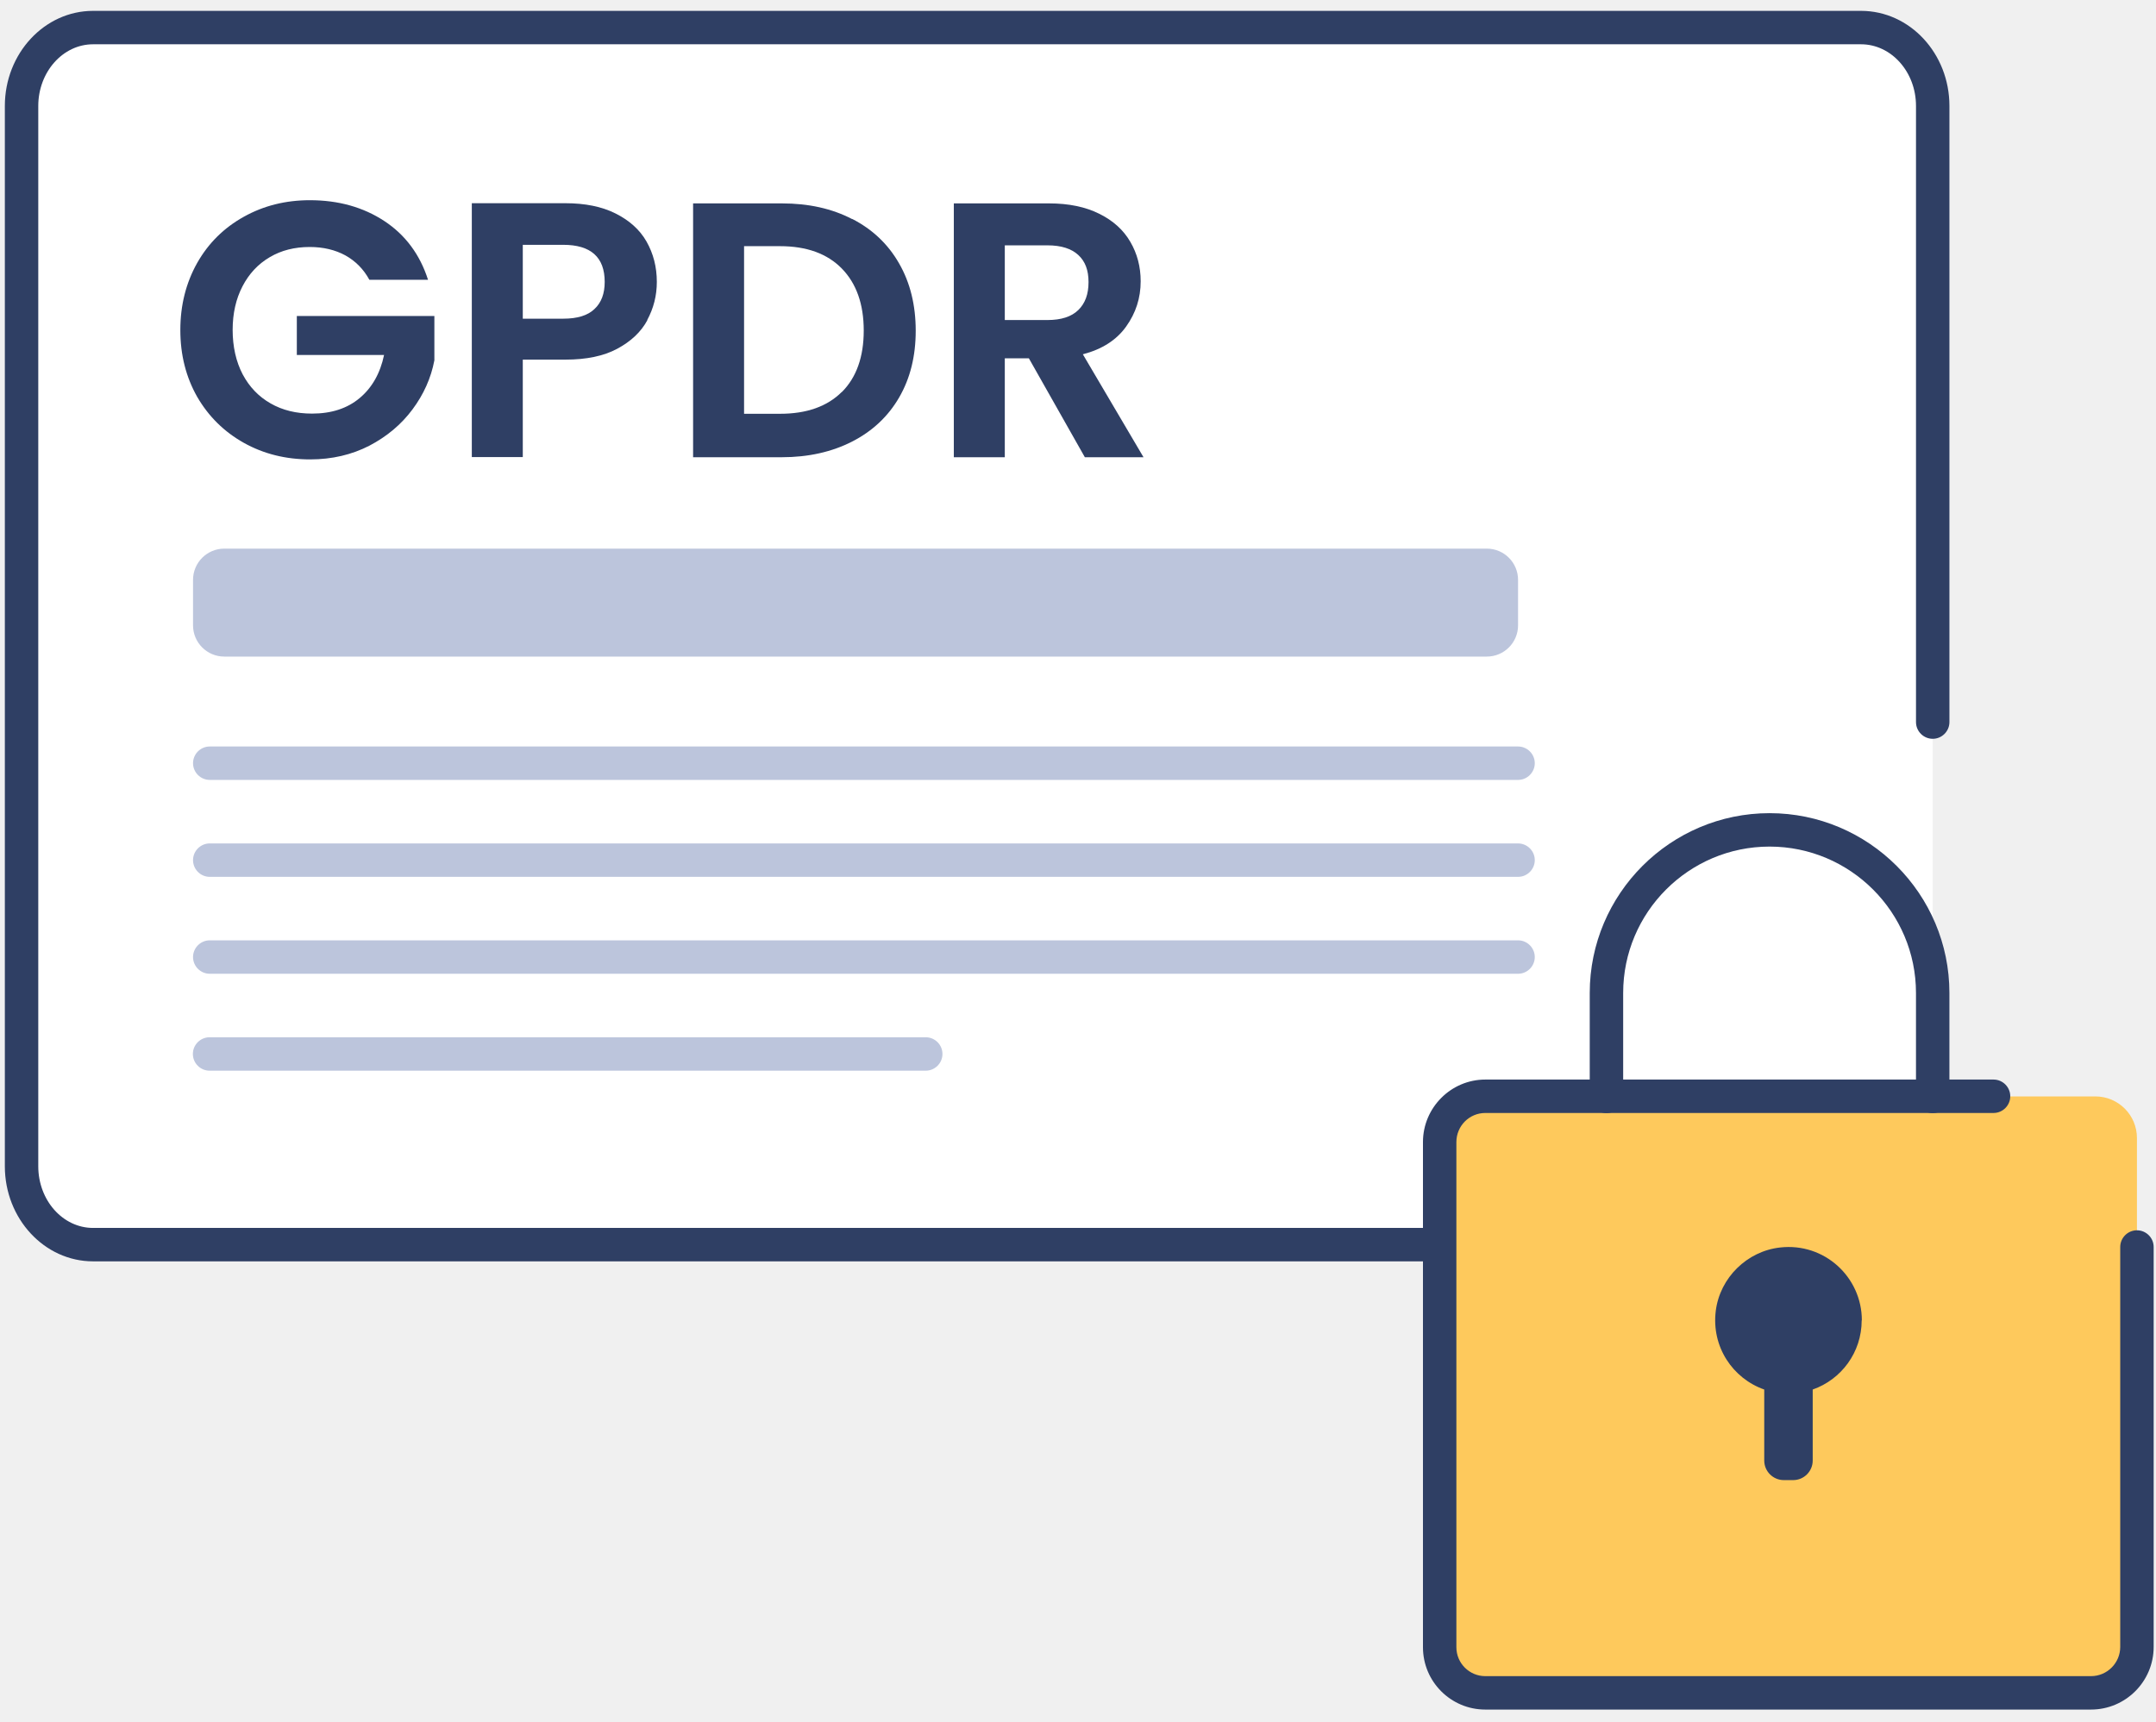
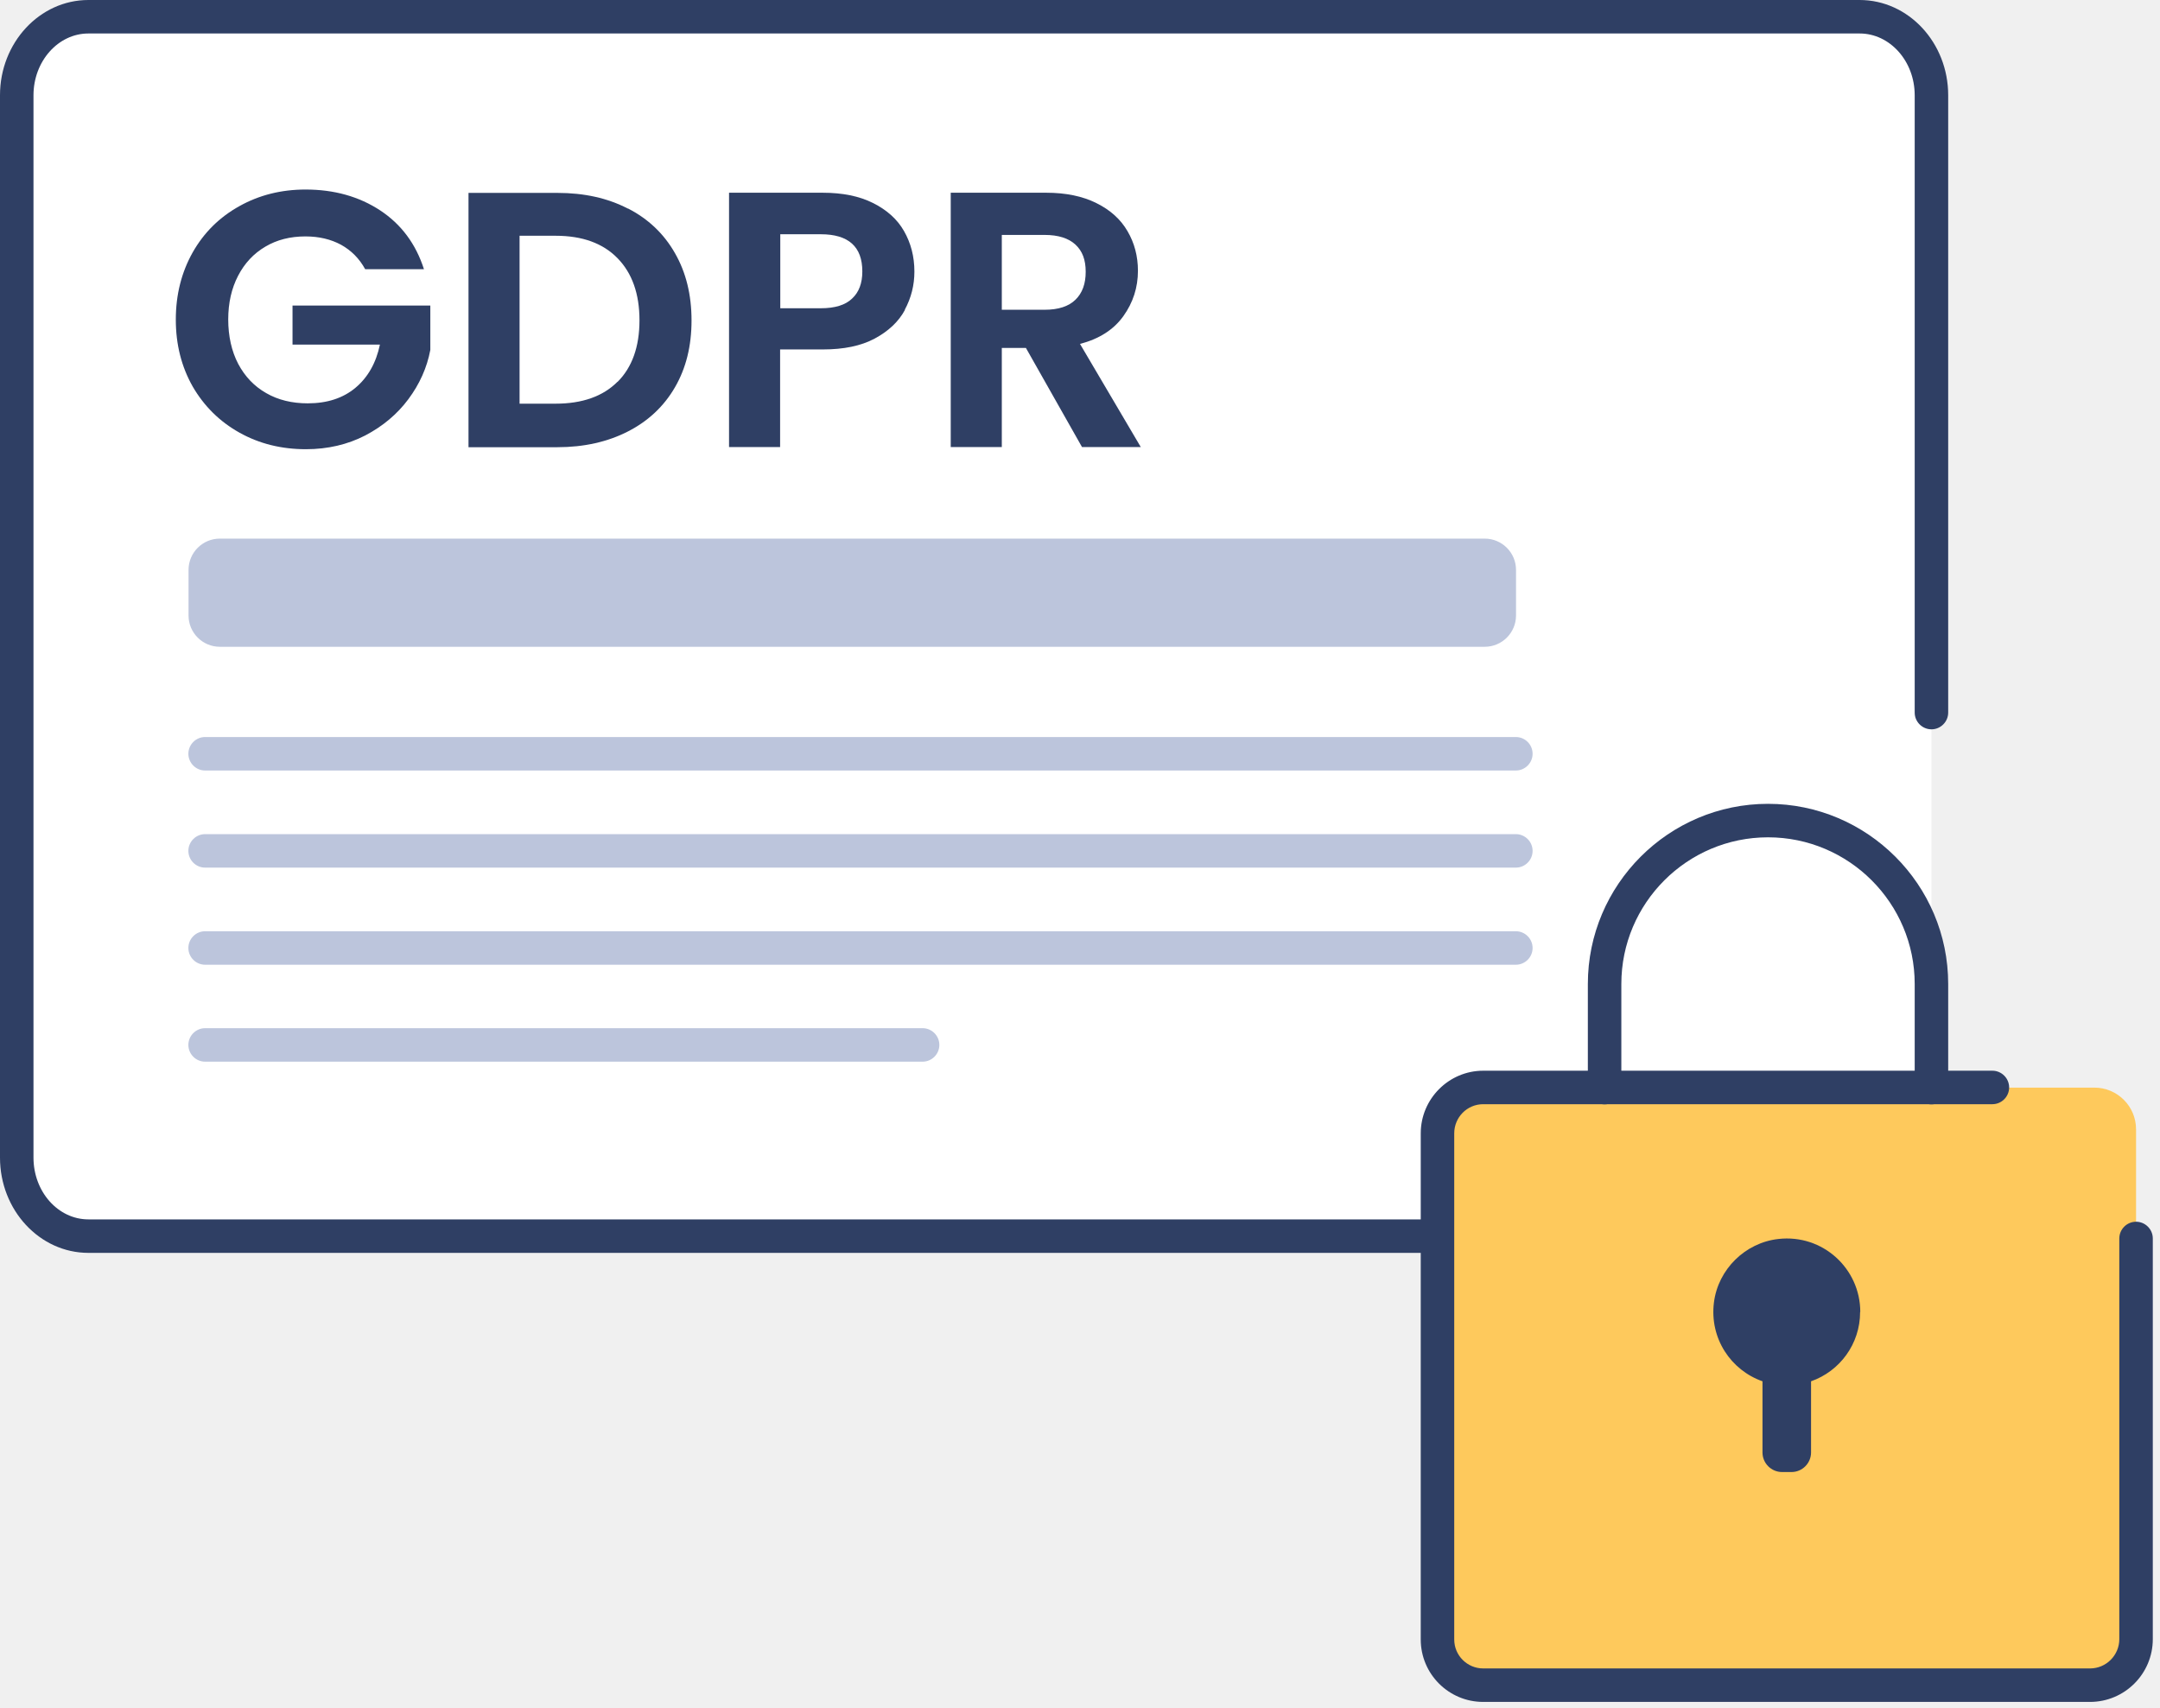
- <svg xmlns="http://www.w3.org/2000/svg" width="129" height="103" viewBox="0 0 129 103" fill="none">
-   <path fill-rule="evenodd" clip-rule="evenodd" d="M115.64 6.34V69.78C115.64 72.37 113.54 74.47 110.95 74.47H5.97C3.39 74.47 1.29 72.37 1.29 69.78V6.34C1.29 3.75 3.39 1.65 5.97 1.65H110.95C113.54 1.65 115.64 3.75 115.64 6.34Z" fill="white" />
-   <path d="M111.35 75.48H5.57C2.66 75.48 0.29 72.93 0.29 69.79V6.34C0.29 3.2 2.66 0.65 5.57 0.65H111.35C114.27 0.65 116.64 3.2 116.64 6.34V43.21C116.64 43.76 116.19 44.21 115.64 44.21C115.09 44.21 114.64 43.76 114.64 43.21V6.34C114.64 4.3 113.16 2.65 111.35 2.65H5.57C3.76 2.65 2.29 4.31 2.29 6.34V69.79C2.29 71.83 3.76 73.48 5.57 73.48H111.35C113.16 73.48 114.64 71.82 114.64 69.79V65.27C114.64 64.72 115.09 64.27 115.64 64.27C116.19 64.27 116.64 64.72 116.64 65.27V69.79C116.64 72.93 114.27 75.48 111.35 75.48Z" fill="#2F3F64" />
-   <path d="M125.37 65.61H88.63C87.254 65.61 86.14 66.725 86.14 68.1V98.82C86.14 100.196 87.254 101.31 88.63 101.31H125.37C126.745 101.31 127.86 100.196 127.86 98.82V68.1C127.86 66.725 126.745 65.61 125.37 65.61Z" fill="#FEC95C" />
-   <path d="M125.11 102.301H88.87C86.81 102.301 85.14 100.631 85.14 98.571V68.341C85.14 66.281 86.82 64.601 88.87 64.601H119.28C119.83 64.601 120.28 65.051 120.28 65.601C120.28 66.151 119.83 66.601 119.28 66.601H88.87C87.91 66.601 87.14 67.381 87.14 68.341V98.571C87.14 99.531 87.92 100.301 88.87 100.301H125.11C126.08 100.301 126.86 99.511 126.86 98.551V74.621C126.86 74.071 127.31 73.621 127.86 73.621C128.41 73.621 128.86 74.071 128.86 74.621V98.551C128.86 100.621 127.18 102.301 125.11 102.301Z" fill="#2F3F64" />
-   <path d="M115.639 66.61C115.089 66.61 114.639 66.16 114.639 65.61V59.42C114.639 54.59 110.709 50.66 105.879 50.66C101.049 50.66 97.119 54.59 97.119 59.42V65.61C97.119 66.16 96.669 66.61 96.119 66.61C95.569 66.61 95.119 66.16 95.119 65.61V59.42C95.119 53.49 99.949 48.66 105.879 48.66C111.809 48.66 116.639 53.49 116.639 59.42V65.61C116.639 66.16 116.189 66.61 115.639 66.61Z" fill="#2F3F64" />
-   <path d="M111.4 79.01C111.4 76.42 109.16 74.35 106.51 74.65C104.53 74.87 102.91 76.46 102.66 78.44C102.39 80.6 103.68 82.49 105.56 83.15V87.4C105.56 88.05 106.09 88.57 106.73 88.57H107.29C107.94 88.57 108.46 88.04 108.46 87.4V83.15C110.17 82.55 111.39 80.93 111.39 79.01H111.4Z" fill="#2F3F64" />
-   <path d="M22.1 16.741C21.75 16.101 21.27 15.62 20.66 15.28C20.05 14.95 19.34 14.78 18.53 14.78C17.63 14.78 16.83 14.98 16.14 15.39C15.44 15.8 14.9 16.381 14.51 17.131C14.12 17.881 13.92 18.75 13.92 19.741C13.92 20.73 14.12 21.64 14.52 22.401C14.92 23.151 15.47 23.73 16.19 24.14C16.9 24.55 17.73 24.75 18.67 24.75C19.83 24.75 20.78 24.441 21.52 23.82C22.26 23.201 22.75 22.34 22.98 21.241H17.76V18.91H25.99V21.561C25.79 22.62 25.35 23.601 24.68 24.5C24.01 25.401 23.15 26.12 22.1 26.671C21.05 27.21 19.87 27.491 18.56 27.491C17.09 27.491 15.77 27.16 14.59 26.5C13.41 25.84 12.48 24.921 11.8 23.75C11.13 22.57 10.79 21.241 10.79 19.75C10.79 18.261 11.13 16.921 11.8 15.73C12.47 14.55 13.4 13.63 14.59 12.97C15.77 12.31 17.09 11.98 18.54 11.98C20.25 11.98 21.74 12.4 23 13.23C24.26 14.06 25.13 15.241 25.61 16.741H22.11H22.1Z" fill="#2F3F64" />
-   <path d="M38.74 19.15C38.36 19.86 37.751 20.43 36.931 20.87C36.111 21.31 35.08 21.52 33.83 21.52H31.28V27.35H28.23V12.16H33.821C35.001 12.16 36.001 12.36 36.821 12.77C37.641 13.18 38.27 13.73 38.681 14.45C39.09 15.17 39.3 15.97 39.3 16.87C39.3 17.68 39.111 18.44 38.721 19.16L38.74 19.15ZM35.571 18.49C35.98 18.11 36.181 17.57 36.181 16.87C36.181 15.39 35.35 14.65 33.7 14.65H31.28V19.07H33.7C34.541 19.07 35.17 18.88 35.571 18.49Z" fill="#2F3F64" />
-   <path d="M50.99 13.101C52.2 13.721 53.14 14.611 53.8 15.771C54.46 16.921 54.79 18.261 54.79 19.791C54.79 21.321 54.46 22.641 53.8 23.781C53.14 24.921 52.2 25.801 50.99 26.421C49.78 27.041 48.37 27.361 46.78 27.361H41.47V12.171H46.78C48.38 12.171 49.78 12.481 50.99 13.111V13.101ZM50.37 23.461C51.24 22.591 51.68 21.361 51.68 19.781C51.68 18.201 51.24 16.961 50.37 16.071C49.5 15.181 48.27 14.731 46.67 14.731H44.52V24.761H46.67C48.27 24.761 49.5 24.321 50.37 23.451V23.461Z" fill="#2F3F64" />
-   <path d="M64.91 27.361L61.56 21.441H60.12V27.361H57.07V12.171H62.77C63.95 12.171 64.95 12.381 65.77 12.791C66.6 13.201 67.22 13.761 67.63 14.471C68.04 15.171 68.25 15.961 68.25 16.831C68.25 17.831 67.96 18.731 67.38 19.541C66.8 20.351 65.94 20.901 64.79 21.201L68.42 27.361H64.89H64.91ZM60.12 19.151H62.67C63.5 19.151 64.11 18.951 64.52 18.551C64.93 18.151 65.13 17.601 65.13 16.881C65.13 16.161 64.93 15.641 64.52 15.261C64.11 14.881 63.5 14.681 62.67 14.681H60.12V19.141V19.151Z" fill="#2F3F64" />
-   <path d="M88.96 32.83H13.42C12.387 32.83 11.55 33.667 11.55 34.7V37.42C11.55 38.453 12.387 39.29 13.42 39.29H88.96C89.993 39.29 90.83 38.453 90.83 37.42V34.7C90.83 33.667 89.993 32.83 88.96 32.83Z" fill="#BCC5DC" />
-   <path d="M90.83 46.67H12.55C12 46.67 11.55 46.22 11.55 45.67C11.55 45.12 12 44.67 12.55 44.67H90.83C91.38 44.67 91.83 45.12 91.83 45.67C91.83 46.22 91.38 46.67 90.83 46.67Z" fill="#BCC5DC" />
-   <path d="M90.83 52.471H12.55C12 52.471 11.55 52.021 11.55 51.471C11.55 50.921 12 50.471 12.55 50.471H90.83C91.38 50.471 91.83 50.921 91.83 51.471C91.83 52.021 91.38 52.471 90.83 52.471Z" fill="#BCC5DC" />
-   <path d="M90.83 58.27H12.55C12 58.27 11.55 57.821 11.55 57.27C11.55 56.721 12 56.27 12.55 56.27H90.83C91.38 56.27 91.83 56.721 91.83 57.27C91.83 57.821 91.38 58.27 90.83 58.27Z" fill="#BCC5DC" />
-   <path d="M55.39 64.07H12.54C11.99 64.07 11.54 63.62 11.54 63.07C11.54 62.52 11.99 62.07 12.54 62.07H55.39C55.94 62.07 56.39 62.52 56.39 63.07C56.39 63.62 55.94 64.07 55.39 64.07Z" fill="#BCC5DC" />
+ <svg xmlns="http://www.w3.org/2000/svg" width="129" height="102" viewBox="0 0 129 102" fill="none">
+   <g clip-path="url(#clip0_305_2)">
+     <path fill-rule="evenodd" clip-rule="evenodd" d="M115.35 5.69V69.13C115.35 71.72 113.25 73.82 110.66 73.82H5.68C3.1 73.82 1 71.72 1 69.13V5.69C1 3.1 3.1 1 5.68 1H110.66C113.25 1 115.35 3.1 115.35 5.69Z" fill="white" />
+     <path d="M111.06 74.83H5.28C2.37 74.83 0 72.28 0 69.14V5.69C0 2.55 2.37 0 5.28 0H111.06C113.98 0 116.35 2.55 116.35 5.69V42.56C116.35 43.11 115.9 43.56 115.35 43.56C114.8 43.56 114.35 43.11 114.35 42.56V5.69C114.35 3.65 112.87 2 111.06 2H5.28C3.47 2 2 3.66 2 5.69V69.14C2 71.18 3.47 72.83 5.28 72.83H111.06C112.87 72.83 114.35 71.17 114.35 69.14V64.62C114.35 64.07 114.8 63.62 115.35 63.62C115.9 63.62 116.35 64.07 116.35 64.62V69.14C116.35 72.28 113.98 74.83 111.06 74.83Z" fill="#2F3F64" />
+     <path d="M125.08 64.96H88.34C86.964 64.96 85.85 66.075 85.85 67.45V98.17C85.85 99.545 86.964 100.66 88.34 100.66H125.08C126.455 100.66 127.57 99.545 127.57 98.17V67.45C127.57 66.075 126.455 64.96 125.08 64.96Z" fill="#FEC95C" />
+     <path d="M124.82 101.65H88.58C86.52 101.65 84.85 99.98 84.85 97.92V67.69C84.85 65.63 86.53 63.95 88.58 63.95H118.99C119.54 63.95 119.99 64.4 119.99 64.95C119.99 65.5 119.54 65.95 118.99 65.95H88.58C87.62 65.95 86.85 66.73 86.85 67.69V97.92C86.85 98.88 87.63 99.65 88.58 99.65H124.82C125.79 99.65 126.57 98.86 126.57 97.9V73.97C126.57 73.42 127.02 72.97 127.57 72.97C128.12 72.97 128.57 73.42 128.57 73.97V97.9C128.57 99.97 126.89 101.65 124.82 101.65Z" fill="#2F3F64" />
+     <path d="M115.35 65.96C114.8 65.96 114.35 65.51 114.35 64.96V58.77C114.35 53.94 110.42 50.01 105.59 50.01C100.76 50.01 96.83 53.94 96.83 58.77V64.96C96.83 65.51 96.38 65.96 95.83 65.96C95.28 65.96 94.83 65.51 94.83 64.96V58.77C94.83 52.84 99.66 48.01 105.59 48.01C111.52 48.01 116.35 52.84 116.35 58.77V64.96C116.35 65.51 115.9 65.96 115.35 65.96Z" fill="#2F3F64" />
+     <path d="M111.1 78.36C111.1 75.77 108.86 73.7 106.21 74C104.23 74.22 102.61 75.81 102.36 77.79C102.09 79.95 103.38 81.84 105.26 82.5V86.75C105.26 87.4 105.79 87.92 106.43 87.92H106.99C107.64 87.92 108.16 87.39 108.16 86.75V82.5C109.87 81.9 111.09 80.28 111.09 78.36H111.1Z" fill="#2F3F64" />
+     <path d="M21.81 16.08C21.46 15.44 20.98 14.96 20.37 14.62C19.76 14.29 19.05 14.12 18.24 14.12C17.34 14.12 16.54 14.32 15.85 14.73C15.15 15.14 14.61 15.72 14.22 16.47C13.83 17.22 13.63 18.09 13.63 19.08C13.63 20.07 13.83 20.98 14.23 21.74C14.63 22.49 15.18 23.07 15.9 23.48C16.61 23.89 17.44 24.09 18.38 24.09C19.54 24.09 20.49 23.78 21.23 23.16C21.97 22.54 22.46 21.68 22.69 20.58H17.47V18.25H25.7V20.9C25.5 21.96 25.06 22.94 24.39 23.84C23.72 24.74 22.86 25.46 21.81 26.01C20.76 26.55 19.58 26.83 18.27 26.83C16.8 26.83 15.48 26.5 14.3 25.84C13.12 25.18 12.19 24.26 11.51 23.09C10.84 21.91 10.5 20.58 10.5 19.09C10.5 17.6 10.84 16.26 11.51 15.07C12.18 13.89 13.11 12.97 14.3 12.31C15.48 11.65 16.8 11.32 18.25 11.32C19.96 11.32 21.45 11.74 22.71 12.57C23.97 13.4 24.84 14.58 25.32 16.08H21.82H21.81Z" fill="#2F3F64" />
+     <path d="M54.05 18.501C53.67 19.211 53.06 19.781 52.24 20.221C51.42 20.661 50.39 20.871 49.14 20.871H46.59V26.701H43.54V11.511H49.13C50.31 11.511 51.31 11.711 52.13 12.121C52.95 12.531 53.58 13.081 53.99 13.801C54.4 14.521 54.61 15.321 54.61 16.221C54.61 17.031 54.42 17.791 54.03 18.511L54.05 18.501ZM50.89 17.831C51.3 17.451 51.5 16.911 51.5 16.211C51.5 14.731 50.67 13.991 49.02 13.991H46.6V18.411H49.02C49.86 18.411 50.49 18.221 50.89 17.831Z" fill="#2F3F64" />
+     <path d="M37.501 12.45C38.711 13.07 39.651 13.96 40.31 15.12C40.971 16.27 41.3 17.61 41.3 19.14C41.3 20.671 40.971 21.991 40.31 23.131C39.651 24.27 38.711 25.151 37.501 25.77C36.291 26.39 34.88 26.71 33.291 26.71H27.98V11.521H33.291C34.891 11.521 36.291 11.831 37.501 12.46V12.45ZM36.88 22.811C37.751 21.941 38.191 20.71 38.191 19.131C38.191 17.55 37.751 16.311 36.88 15.421C36.011 14.53 34.781 14.081 33.181 14.081H31.03V24.11H33.181C34.781 24.11 36.011 23.671 36.88 22.8V22.811Z" fill="#2F3F64" />
+     <path d="M64.62 26.701L61.27 20.781H59.83V26.701H56.78V11.511H62.48C63.66 11.511 64.66 11.721 65.48 12.131C66.31 12.541 66.93 13.101 67.34 13.811C67.75 14.511 67.96 15.301 67.96 16.171C67.96 17.171 67.67 18.071 67.09 18.881C66.51 19.691 65.65 20.241 64.5 20.541L68.13 26.701H64.6H64.62ZM59.83 18.501H62.38C63.21 18.501 63.82 18.301 64.23 17.901C64.64 17.501 64.84 16.951 64.84 16.231C64.84 15.511 64.64 14.991 64.23 14.611C63.82 14.231 63.21 14.031 62.38 14.031H59.83V18.491V18.501Z" fill="#2F3F64" />
+     <path d="M88.67 32.17H13.13C12.097 32.17 11.26 33.007 11.26 34.04V36.76C11.26 37.793 12.097 38.63 13.13 38.63H88.67C89.703 38.63 90.54 37.793 90.54 36.76V34.04C90.54 33.007 89.703 32.17 88.67 32.17Z" fill="#BCC5DC" />
+     <path d="M90.54 46.02H12.25C11.7 46.02 11.25 45.569 11.25 45.02C11.25 44.469 11.7 44.02 12.25 44.02H90.53C91.08 44.02 91.53 44.469 91.53 45.02C91.53 45.569 91.08 46.02 90.53 46.02H90.54Z" fill="#BCC5DC" />
+     <path d="M90.54 51.82H12.25C11.7 51.82 11.25 51.37 11.25 50.82C11.25 50.27 11.7 49.82 12.25 49.82H90.53C91.08 49.82 91.53 50.27 91.53 50.82C91.53 51.37 91.08 51.82 90.53 51.82H90.54Z" fill="#BCC5DC" />
+     <path d="M90.54 57.62H12.25C11.7 57.62 11.25 57.17 11.25 56.62C11.25 56.07 11.7 55.62 12.25 55.62H90.53C91.08 55.62 91.53 56.07 91.53 56.62C91.53 57.17 91.08 57.62 90.53 57.62H90.54Z" fill="#BCC5DC" />
+     <path d="M55.1 63.41H12.25C11.7 63.41 11.25 62.96 11.25 62.41C11.25 61.86 11.7 61.41 12.25 61.41H55.1C55.65 61.41 56.1 61.86 56.1 62.41C56.1 62.96 55.65 63.41 55.1 63.41Z" fill="#BCC5DC" />
+   </g>
+   <defs>
+     <clipPath id="clip0_305_2">
+       <rect width="128.57" height="101.65" fill="white" />
+     </clipPath>
+   </defs>
</svg>
